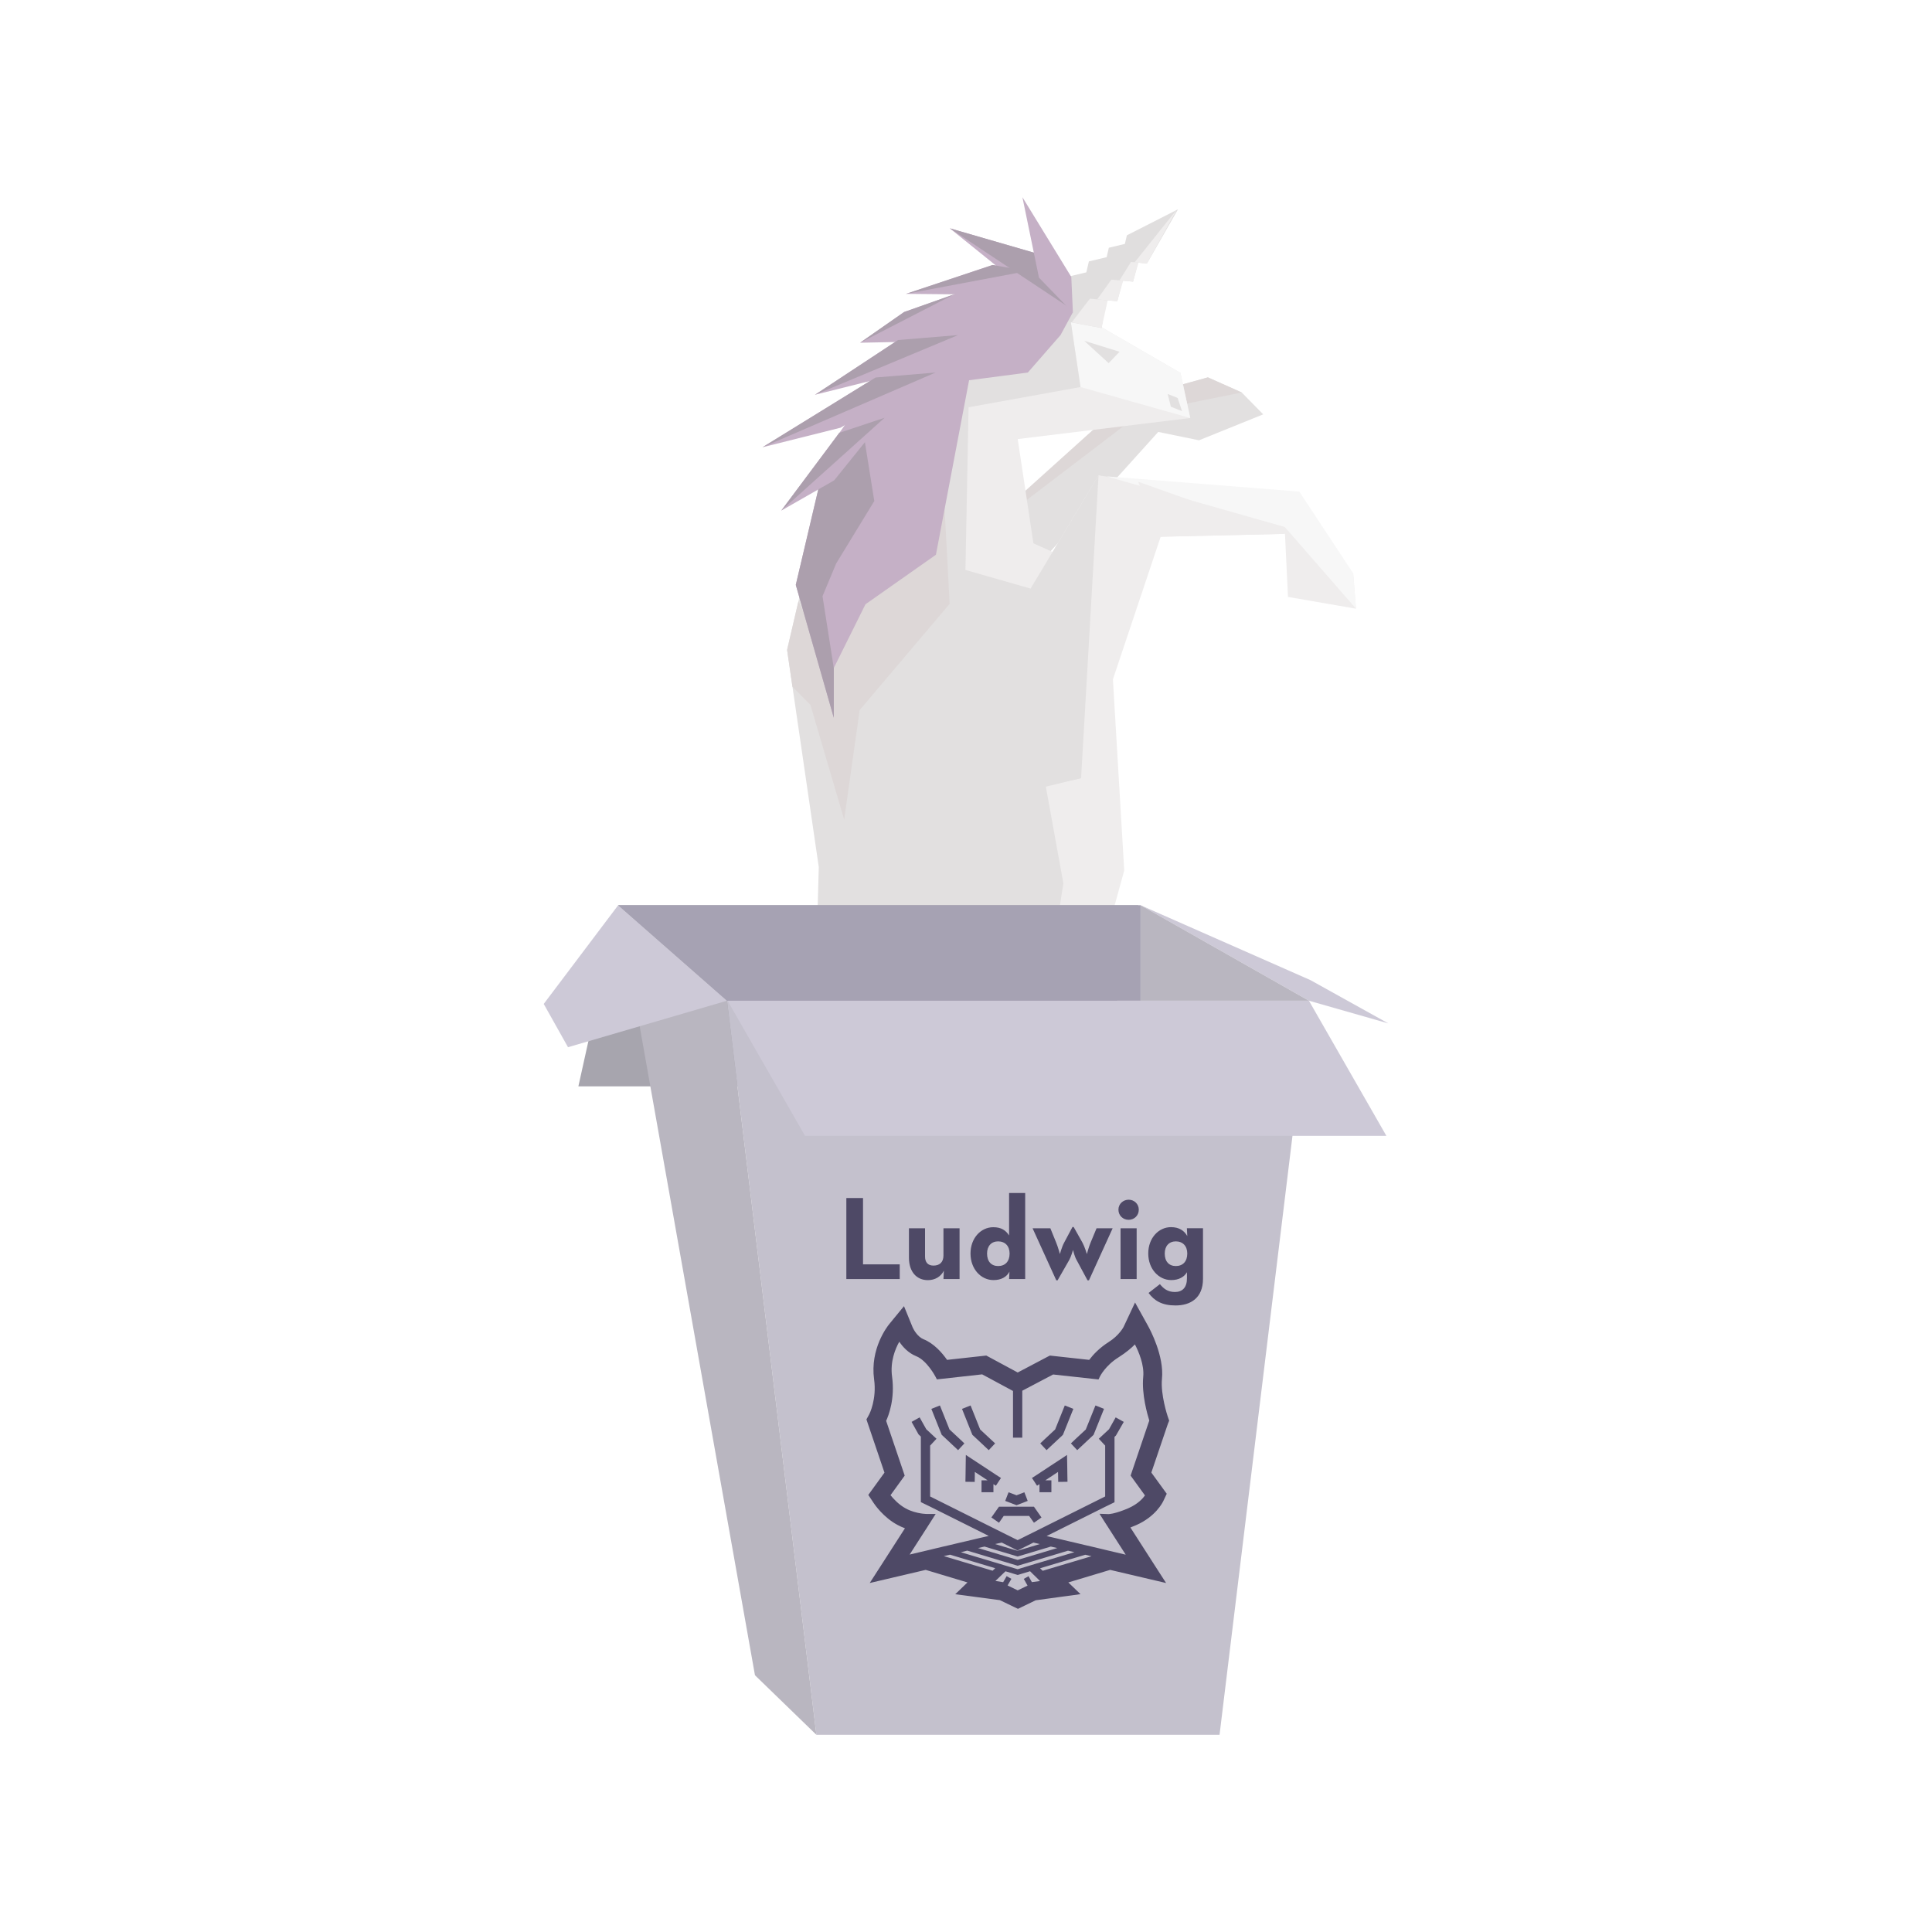
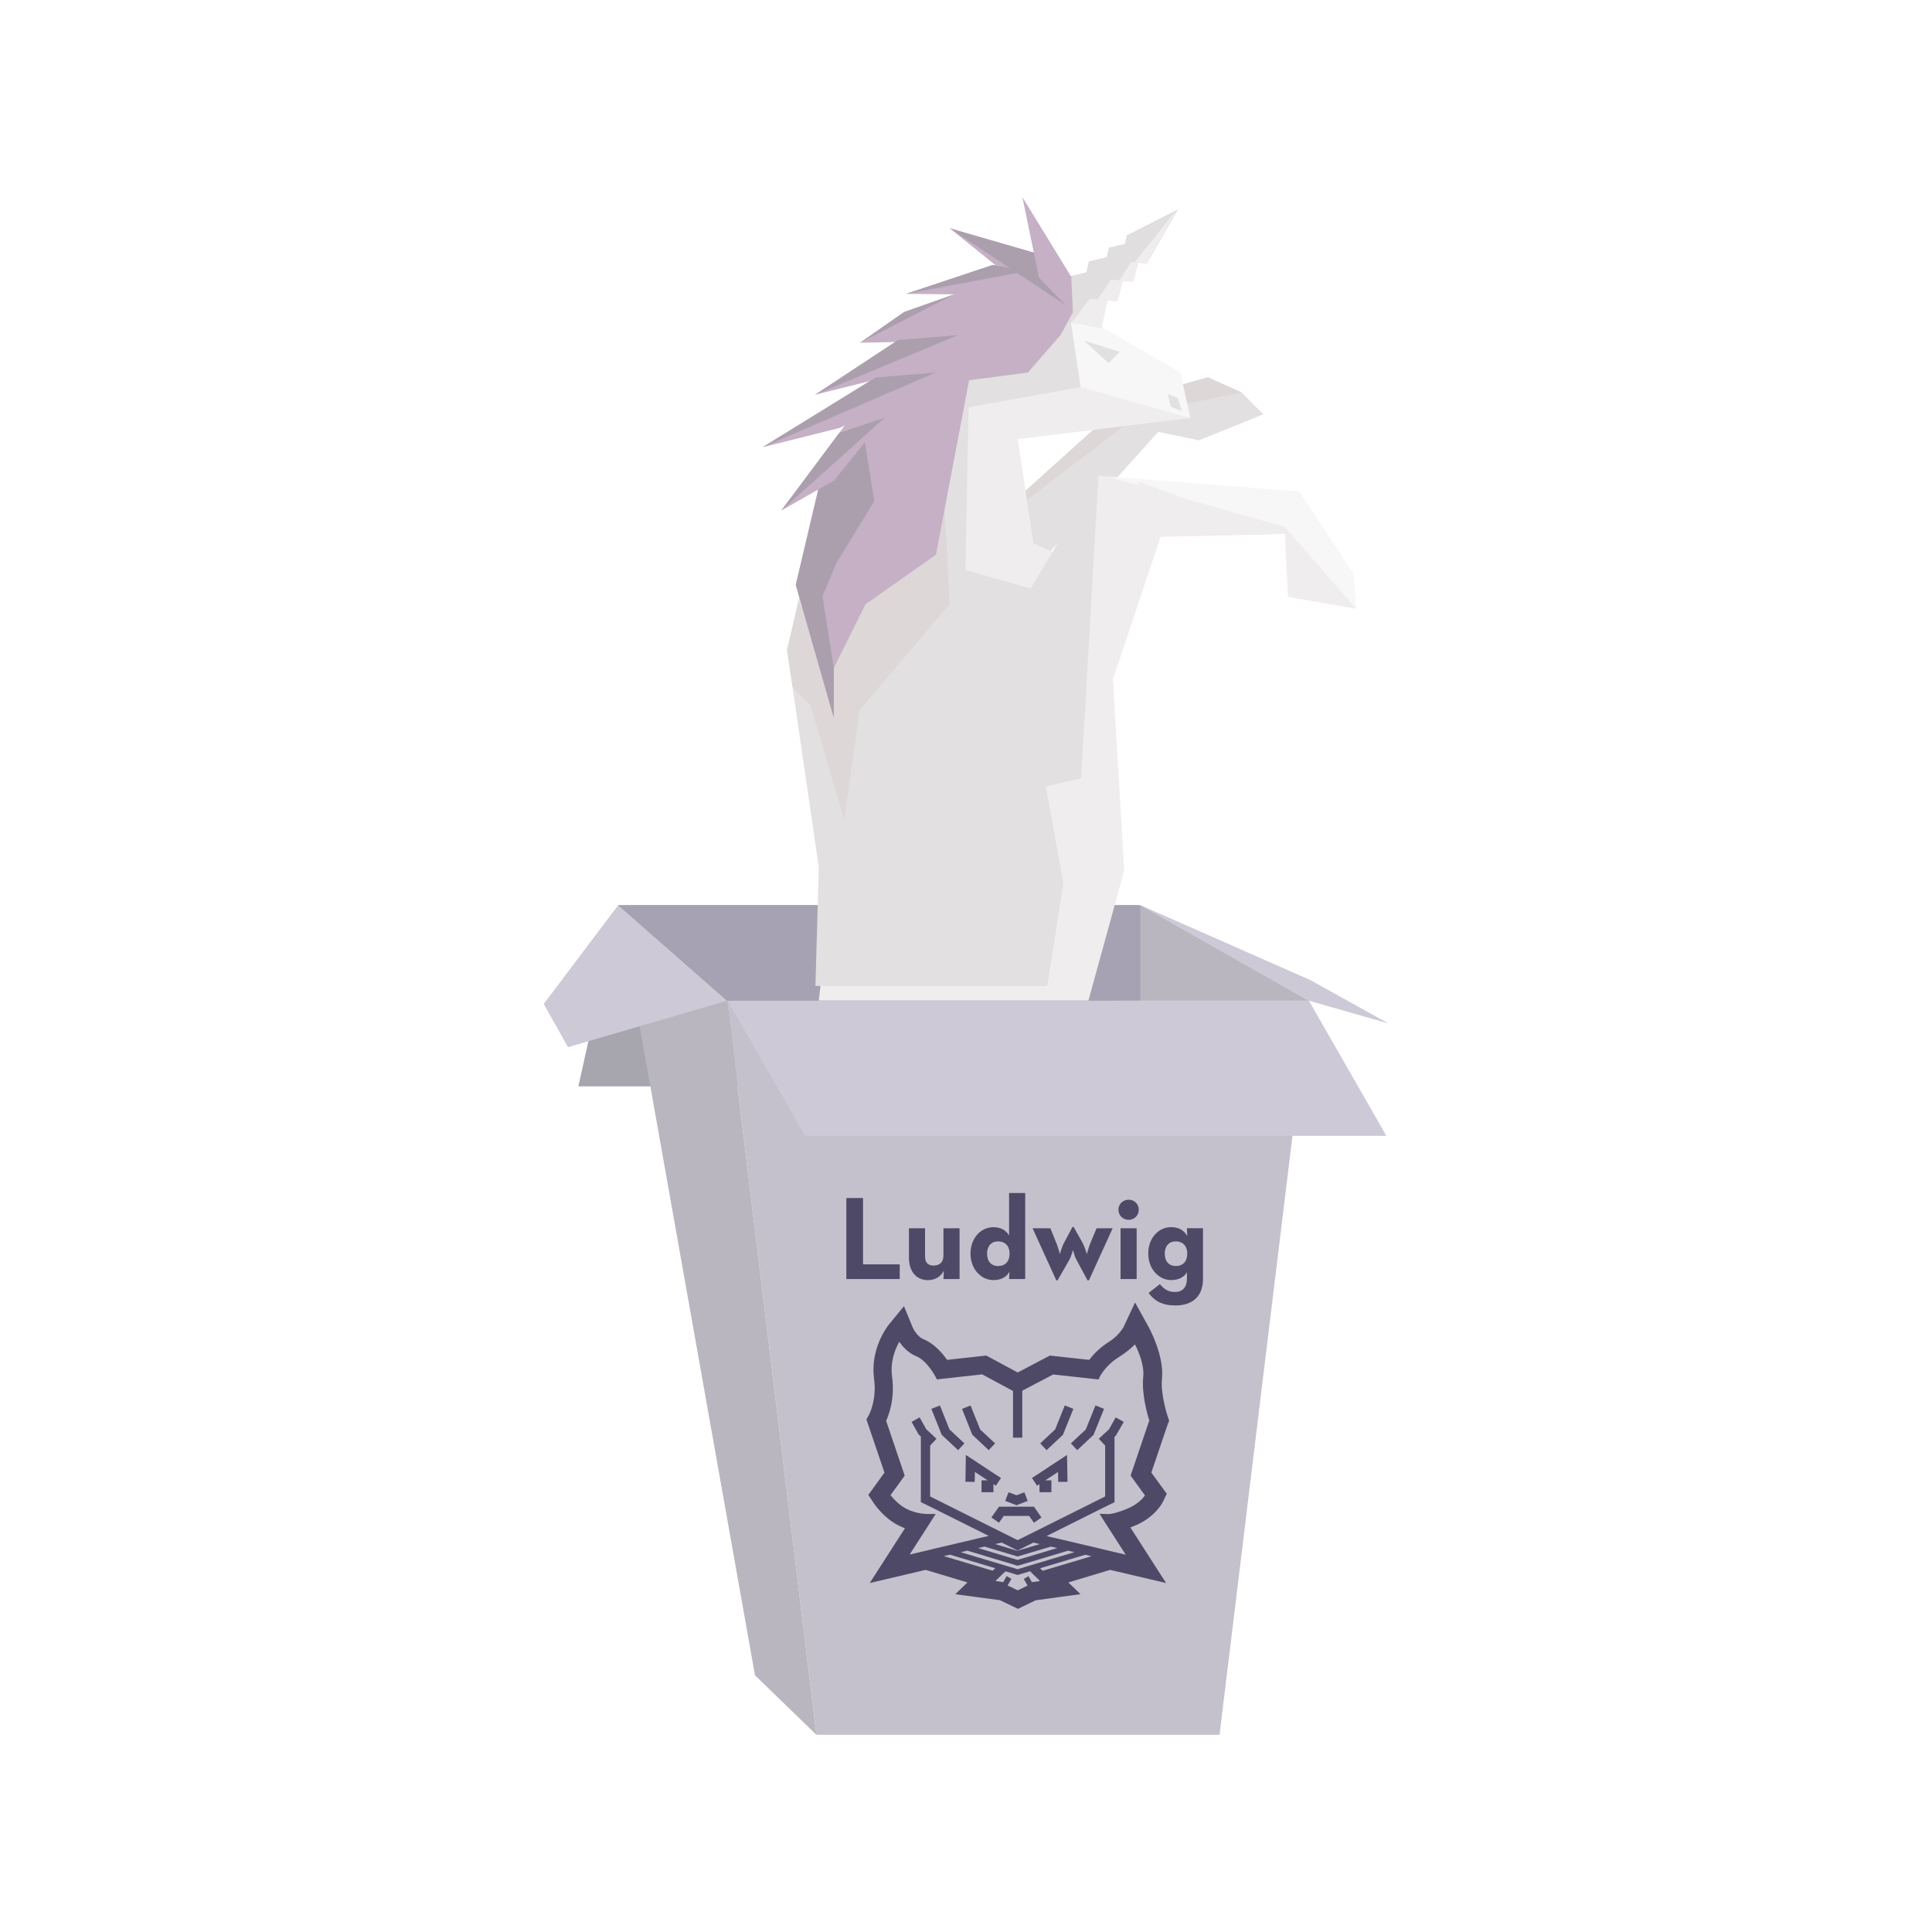
<svg xmlns="http://www.w3.org/2000/svg" version="1.1" id="Layer_1" x="0px" y="0px" viewBox="0 0 300 300" style="enable-background:new 0 0 300 300;" xml:space="preserve">
  <style type="text/css">
- 	.st0{fill:#E2E0E0;}
- 	.st1{fill:#DDD7D7;}
- 	.st2{fill:#EFEDED;}
- 	.st3{fill:#F7F7F7;}
- 	.st4{fill:#E0DEDE;}
- 	.st5{fill:#C5B0C6;}
- 	.st6{fill:#AC9FAD;}
- 	.st7{fill:#A7A5AE;}
- 	.st8{fill:#C4C1CD;}
- 	.st9{fill:#B9B6C0;}
- 	.st10{fill:#CDC9D7;}
- 	.st11{fill:#A6A2B3;}
- 	.st12{fill:#4E4966;}
+ 	.st0{fill:#A7A5AE;}
+ 	.st1{fill:#C4C1CD;}
+ 	.st2{fill:#B9B6C0;}
+ 	.st3{fill:#CDC9D7;}
+ 	.st4{fill:#A6A2B3;}
+ 	.st5{fill:#4E4966;}
+ 	.st6{fill:#E2E0E0;}
+ 	.st7{fill:#DDD7D7;}
+ 	.st8{fill:#EFEDED;}
+ 	.st9{fill:#F7F7F7;}
+ 	.st10{fill:#E0DEDE;}
+ 	.st11{fill:#C5B0C6;}
+ 	.st12{fill:#AC9FAD;}
</style>
  <g>
    <g>
      <g>
-         <polygon class="st0" points="136.27,97.24 174.87,62.12 187.56,58.6 192.81,60.94 196.15,64.34 186.18,68.37 179.85,67.07      152.94,96.9    " />
-         <polygon class="st1" points="147.6,86.66 174.87,62.12 187.56,58.6 192.81,60.94 177.17,64.11    " />
-       </g>
-       <polygon class="st2" points="169.01,155.36 127.14,155.36 130.63,125.33 125.51,102.51 129.47,69.81 143.62,65.33 156.22,82.46     164.35,86.11 172.45,99.34 174.57,135.17   " />
-       <polygon class="st2" points="165.96,47.86 154.22,46.02 142.95,49.23 129.47,69.81 140.56,88.49 160.54,84.84 158.03,68.18     184.82,64.91 183.3,57.9   " />
-       <polygon class="st3" points="167.78,60.1 184.82,64.91 183.3,57.9 165.96,47.86   " />
-       <polygon class="st0" points="167.78,60.1 150.4,63.24 149.87,90.82 129.47,69.81 142.95,49.23 154.22,46.02 165.96,47.86   " />
-       <polygon class="st0" points="149.87,88.49 161.3,91.76 160.79,97.97 167.69,110.46 167.66,120.87 162.4,122.15 165.12,137.18     162.61,153.1 126.62,153.1 127.14,134.65 122.22,100.92 129.47,69.81   " />
-       <polygon class="st0" points="181.32,61.18 181.81,63.15 183.55,63.85 182.86,61.79   " />
-       <g>
-         <polygon class="st2" points="156.13,97.88 170.58,73.81 201.76,82.33 180.52,82.48 167.66,120.87    " />
-         <polygon class="st2" points="170.58,73.81 200.23,78.59 210.12,89.02 210.56,94.52 200,92.69 199.53,82.9 180.1,83.35    " />
-         <polygon class="st3" points="171.82,73.97 201.75,76.33 210.12,89.02 210.56,94.52 199.5,81.83    " />
-       </g>
-       <polygon class="st1" points="131.08,127.27 133.49,110.26 147.46,93.76 146.53,76.18 124.77,95.03 123.98,93.35 122.22,100.92     123.05,106.64 125.84,109.44   " />
-       <g>
        <g>
-           <polygon class="st4" points="171.05,50.93 164.26,49.66 164.4,43.31 173.21,41.21 172.15,44.28     " />
+           <polygon class="st0" points="176.75,140.56 96.04,140.56 89.81,168.69 170.52,168.69     " />
+           <polygon class="st1" points="189.37,269.38 126.77,269.38 112.89,155.39 203.25,155.39     " />
+           <polygon class="st2" points="126.77,269.38 117.23,260.13 95.99,140.56 112.89,155.39     " />
+           <polygon class="st3" points="112.89,155.39 95.99,140.56 84.43,155.89 88.2,162.61     " />
+           <polygon class="st3" points="203.25,155.39 177.1,140.56 203.48,152.19 215.57,158.91     " />
+           <polygon class="st4" points="177.1,140.56 95.99,140.56 112.89,155.39 177.11,155.39 177.11,140.56     " />
+           <polygon class="st2" points="177.11,140.56 177.11,155.39 203.25,155.39     " />
+           <polygon class="st3" points="203.25,155.39 112.98,155.39 125.01,176.38 215.28,176.38     " />
        </g>
-         <polygon class="st2" points="166.41,50.06 173.21,41.21 171.05,50.93    " />
-         <g>
-           <polygon class="st4" points="173.49,46.77 167.77,46.25 169.08,40.59 175.72,39.01 174.92,41.32     " />
-         </g>
-         <polygon class="st2" points="170.38,46.48 175.72,39.01 173.49,46.77    " />
-         <g>
-           <polygon class="st4" points="175.94,43.73 171.07,43.28 172.18,38.47 177.83,37.12 177.16,39.09     " />
-         </g>
-         <polygon class="st2" points="173.84,43.53 177.83,37.12 175.94,43.73    " />
-         <g>
-           <polygon class="st4" points="178.1,40.91 174.06,40.54 174.98,36.54 182.92,32.5     " />
-         </g>
-         <polygon class="st2" points="182.78,32.48 176.18,40.74 178.1,40.91    " />
      </g>
      <g>
-         <polygon class="st5" points="164.68,52.03 159.6,57.85 150.48,59.04 145.33,86.14 134.39,93.83 129.47,103.73 129.47,111.45      123.57,90.82 128.52,69.81 142.95,49.23 154.19,41.63 161.83,42.21 166.59,48.5    " />
-         <g>
-           <polygon class="st6" points="134.04,67.03 135.76,77.8 129.84,87.5 127.72,92.58 129.47,103.73 129.47,111.45 123.57,90.82       128.52,69.81     " />
-         </g>
-         <polygon class="st5" points="148.17,45.7 140.39,48.45 133.55,53.22 140.98,53.07    " />
-         <polygon class="st5" points="166.01,47.75 162.81,39.89 147.48,35.45 159.6,45.23    " />
-         <polygon class="st5" points="159.6,42.07 154.12,41.15 140.69,45.63 153.44,45.75    " />
-         <polygon class="st5" points="148.77,52.03 139.45,52.8 126.55,61.3 138.65,58.27    " />
-         <polygon class="st5" points="145.27,57.85 135.96,58.62 118.4,69.45 130.5,66.42    " />
-         <polygon class="st5" points="137.36,64.87 130.33,67.21 121.31,79.29 129.53,74.59    " />
+         <path class="st5" d="M181.55,220.6l-0.16-0.46l-0.08-0.23c-0.01-0.03-1.12-3.35-0.88-5.81c0.36-3.55-1.88-7.7-2.14-8.17     l-0.68-1.23l-1.36-2.45l-1.19,2.54l-0.6,1.27c0,0-0.66,1.29-2.29,2.32c-1.44,0.91-2.43,1.97-3.04,2.78l-5.66-0.62l-0.44-0.05     l-0.39,0.2l-4.61,2.43l-4.49-2.42l-0.39-0.21l-0.45,0.05l-5.64,0.62c-0.79-1.13-2.05-2.56-3.67-3.21     c-0.87-0.35-1.49-1.42-1.66-1.8l-0.45-1.1l-0.91-2.23l-1.53,1.86l-0.76,0.93c-0.31,0.38-3,3.82-2.35,8.57     c0.43,3.11-0.73,5.38-0.74,5.4l-0.14,0.26l-0.31,0.56l0.2,0.6l2.6,7.67l-1.93,2.66l-0.58,0.8l0.55,0.83l0.27,0.41     c0.15,0.23,1.52,2.25,3.72,3.42c0.37,0.2,0.75,0.37,1.15,0.52l-3.55,5.52l-1.92,2.98l3.45-0.81l5.24-1.23l6.49,1.95l-1.9,1.83     l2.94,0.39l3.99,0.53l2.18,1.05l0.63,0.3l0.62-0.3l2.13-1.03l4.03-0.55l2.93-0.4l-1.89-1.82l6.49-1.95l5.24,1.23l3.45,0.81     l-1.92-2.98l-3.62-5.64c0.3-0.12,0.61-0.24,0.92-0.38c2.99-1.32,4.06-3.47,4.18-3.71l0.18-0.38l0.36-0.77l-0.5-0.69l-1.89-2.6     l2.58-7.6L181.55,220.6z M158.74,223.26v-7.31l4.79-2.52l7.05,0.77l0.22-0.46c0.01-0.02,0.83-1.68,2.85-2.95     c1.22-0.77,2.06-1.5,2.58-2.03c0.58,1.12,1.47,3.18,1.29,5.03c-0.27,2.7,0.66,5.89,0.94,6.79l-2.9,8.55l2.23,3.08     c-0.33,0.47-1.09,1.32-2.52,1.96c-0.96,0.42-1.69,0.65-2.21,0.78c-0.11,0.03-0.2,0.05-0.29,0.07c-0.18,0.04-0.32,0.06-0.43,0.07     c-0.15,0.02-0.24,0.02-0.24,0.02l-0.19-0.01l-0.29-0.01l-0.89-0.03l0.27,0.42l0.24,0.38l0.24,0.38l0.14,0.22l0.15,0.23l0.14,0.22     l0.1,0.15l0.24,0.38l0.09,0.14l0.43,0.67l0.29,0.45l1.74,2.71l-1.74-0.41l-0.72-0.17l-0.72-0.17l-0.32-0.08l-0.84-0.2l-0.84-0.2     l-1-0.23l-0.84-0.2l-0.84-0.2l-1-0.23l-0.84-0.2l-0.84-0.2l-1-0.23l-0.74-0.17l0.25-0.13l2.24-1.12l6.61-3.3l0.29-0.14l0.43-0.21     l0.43-0.21l0.29-0.14v-1.81v-8.34l0.22-0.21l1.22-2.12l-1.26-0.7l-1.03,1.84l-1.59,1.48l0.03,0.03l0.95,1.02l0.01-0.01v1.71v1.43     v1.43v1.43v1v0.72v0.2l-11.29,5.64l-1.01,0.5l-0.92,0.46l-0.09,0.04l-0.28,0.14l-0.28-0.14l-0.09-0.04l-0.92-0.46l-1.01-0.5     l-11.29-5.64v-0.2v-0.72v-1v-1.43v-1.43v-1.43v-1.71l0.01,0.01l0.95-1.02l0.03-0.03l-1.59-1.48l-1.03-1.84l-1.25,0.7l1.08,1.94     l0.36,0.34v8.37v1.81l0.29,0.14l0.43,0.21l0.43,0.21l0.29,0.14l6.61,3.3l2.24,1.12l0.25,0.13l-0.74,0.17l-1,0.23l-0.84,0.2     l-0.84,0.2l-1,0.23l-0.84,0.2l-0.84,0.2l-1,0.23l-0.84,0.2l-0.84,0.2l-0.32,0.08l-0.72,0.17l-0.72,0.17l-1.74,0.41l1.74-2.71     l0.29-0.45l0.43-0.67l0.09-0.13l0.24-0.38l0.1-0.16l0.14-0.22l0.15-0.23l0.14-0.22l0.24-0.38l0.24-0.38l0.24-0.37h-0.86h-0.29     h-0.17c0,0-0.1,0-0.26-0.01c-0.11-0.01-0.26-0.02-0.43-0.04c-0.09-0.01-0.19-0.03-0.29-0.04c-0.64-0.1-1.5-0.31-2.33-0.76     c-1.1-0.59-1.96-1.54-2.38-2.07l2.2-3.04l-2.88-8.5c0.39-0.85,1.39-3.43,0.92-6.87c-0.32-2.33,0.5-4.32,1.12-5.42     c0.52,0.77,1.38,1.75,2.63,2.25c1.67,0.67,2.97,3.14,2.98,3.16l0.23,0.44l7.03-0.78l4.79,2.58v7.25H158.74z M161.49,245.5     l-1.26,0.17l-0.25-0.44l-0.27-0.48l-0.37,0.21l-0.37,0.21l0.18,0.31l0.28,0.5l0.08,0.14l0.05,0.09l-1.53,0.74l-1.57-0.76     l0.05-0.09l0.09-0.16l0.28-0.48l0.17-0.3l-0.37-0.21l-0.37-0.21l-0.27,0.48l-0.27,0.46l-1.2-0.19l0.56-0.54l0.59-0.57l0.41-0.39     l1.9,0.57l1.92-0.58l0.4,0.4l0.59,0.57L161.49,245.5z M150.2,240.78l5.46,1.64l0.71,0.21l0.69,0.21l0.96,0.29l0.94-0.28     l0.71-0.21l0.71-0.21l5.46-1.64l1,0.23l-6.05,1.81l-0.79,0.24l-0.76,0.23l-1.22,0.37l-1.23-0.37l-0.75-0.22l-0.79-0.24     l-6.05-1.81L150.2,240.78z M152.88,240.15l3.49,1.05l0.71,0.21l0.7,0.21l0.24,0.07l0.24-0.07l0.71-0.21l0.71-0.21l3.49-1.05     l1,0.23l-4.23,1.27l-0.71,0.21l-0.71,0.21l-0.5,0.15l-0.51-0.15l-0.7-0.21l-0.71-0.21l-4.23-1.27L152.88,240.15z M155.55,239.53     l1.38,0.69l0.64,0.32l0.44,0.22l0.44-0.22l0.64-0.32l1.38-0.69l0.99,0.23l-2.25,0.68l-0.71,0.21l-0.51,0.15l-0.51-0.15     l-0.71-0.21l-2.25-0.68L155.55,239.53z M161.91,243.91l-0.41-0.39l7.02-2.1l0.97,0.23L161.91,243.91z M147.52,241.41l7.02,2.1     l-0.41,0.39l-7.58-2.27L147.52,241.41z" />
+         <polygon class="st5" points="167.27,225.18 169.12,223.45 169.81,222.8 171.43,218.77 170.1,218.24 168.6,221.97 167.01,223.45      166.29,224.13    " />
+         <polygon class="st5" points="162.51,225.18 164.36,223.45 165.05,222.8 166.67,218.77 165.34,218.24 163.84,221.97      162.25,223.45 161.53,224.13    " />
+         <polygon class="st5" points="149.75,224.13 149.03,223.45 147.44,221.97 145.95,218.24 144.62,218.77 146.23,222.8      146.93,223.45 148.77,225.18    " />
+         <polygon class="st5" points="151.69,223.45 153.53,225.18 154.52,224.13 153.79,223.45 152.2,221.97 150.71,218.24      149.38,218.77 150.99,222.8    " />
+         <polygon class="st5" points="155.12,233.96 153.94,235.63 154.53,236.04 154.53,236.04 155.12,236.45 155.41,236.04      155.86,235.39 159.8,235.39 160.26,236.04 160.55,236.45 161.14,236.04 161.14,236.04 161.72,235.63 160.55,233.96    " />
+         <polygon class="st5" points="157.89,232.17 157.84,232.19 157.8,232.17 156.61,231.72 156.43,232.17 156.09,233.06      157.85,233.73 159.58,233.06 159.24,232.17 159.06,231.72    " />
+         <polygon class="st5" points="154.26,231.71 154.26,230.46 154.26,230.45 154.26,230.46 154.64,230.7 154.8,230.46 155.43,229.5      154.7,229.03 152.53,227.6 150.35,226.17 149.98,225.92 149.97,226.17 149.95,227.6 149.93,229.03 149.91,230.09 150.63,230.1      150.64,230.1 151.35,230.11 151.35,230.1 151.37,229.03 151.37,228.56 152.09,229.03 153.35,229.86 152.41,229.86 152.41,230.1      152.41,230.46 152.41,231.71    " />
+         <polygon class="st5" points="165.32,226.17 163.14,227.6 160.97,229.03 160.24,229.5 160.64,230.1 160.64,230.1 160.87,230.46      161.03,230.7 161.41,230.46 161.41,230.45 161.41,230.46 161.41,231.71 163.26,231.71 163.26,230.46 163.26,230.1 163.26,229.86      162.32,229.86 163.58,229.03 164.29,228.56 164.3,229.03 164.32,230.1 164.32,230.11 165.03,230.1 165.04,230.1 165.76,230.09      165.74,229.03 165.72,227.6 165.69,226.17 165.69,225.92    " />
      </g>
-       <polygon class="st6" points="148.17,45.7 140.39,48.45 133.55,53.22   " />
-       <polygon class="st6" points="166.01,47.75 162.81,39.89 147.48,35.45   " />
-       <polygon class="st6" points="159.6,42.07 154.12,41.15 140.69,45.63   " />
-       <polygon class="st6" points="148.77,52.03 139.45,52.8 126.55,61.3   " />
-       <polygon class="st6" points="145.27,57.85 135.96,58.62 118.4,69.45   " />
-       <polygon class="st6" points="137.36,64.87 130.33,67.21 121.31,79.29   " />
-       <polygon class="st5" points="166.6,48.55 166.35,43 158.76,30.62 161.33,43.11   " />
-       <polygon class="st0" points="168.36,52.92 172.15,56.39 173.84,54.62   " />
-       <polygon class="st0" points="170.58,73.81 167.87,120.85 161.51,122.2 154.43,98.56 160.03,91.39   " />
-       <polygon class="st2" points="180.1,83.35 176.73,74.8 199.53,82.9   " />
+       <g>
+         <path class="st5" d="M131.42,186.03h2.59v10.3h5.7v2.28h-8.29V186.03z" />
+         <path class="st5" d="M141.14,195.28v-4.55h2.5v4.38c0,0.89,0.43,1.41,1.31,1.41c1,0,1.55-0.57,1.55-1.57v-4.22h2.5v7.88h-2.5     l0.06-1.29c-0.48,0.94-1.39,1.46-2.48,1.46C142.36,198.78,141.14,197.52,141.14,195.28z" />
+         <path class="st5" d="M150.7,194.65c0-2.42,1.63-4.09,3.53-4.09c1.26,0,1.96,0.5,2.46,1.28v-6.59h2.5v13.36h-2.5l0.06-1.15     c-0.44,0.83-1.28,1.31-2.48,1.31C152.35,198.78,150.7,197.08,150.7,194.65z M156.77,194.65c0-1.17-0.7-1.89-1.78-1.89     c-1.05,0-1.72,0.72-1.72,1.89c0,1.24,0.67,1.94,1.72,1.94C156.07,196.59,156.77,195.89,156.77,194.65z" />
+         <path class="st5" d="M160.34,190.73h2.76l0.91,2.24c0.28,0.67,0.57,1.76,0.57,1.76s0.3-1.11,0.65-1.76l1.3-2.44h0.19l1.37,2.44     c0.33,0.61,0.65,1.65,0.68,1.76c0.02-0.06,0.3-1.13,0.57-1.76l0.93-2.24h2.5l-3.68,8.08h-0.22l-1.7-3.16     c-0.3-0.52-0.52-1.42-0.55-1.55c-0.04,0.09-0.3,1.04-0.59,1.55l-1.81,3.16h-0.2L160.34,190.73z" />
+         <path class="st5" d="M173.67,187.84c0-0.91,0.74-1.55,1.59-1.55c0.85,0,1.57,0.65,1.57,1.55c0,0.92-0.72,1.57-1.57,1.57     C174.41,189.42,173.67,188.77,173.67,187.84z M174,190.73h2.5v7.88H174V190.73z" />
+         <path class="st5" d="M178.35,200.77l1.76-1.37c0.55,0.68,1.2,1.22,2.33,1.22c1.15,0,1.87-0.68,1.87-2.13v-0.94     c-0.42,0.72-1.24,1.22-2.44,1.22c-1.92,0-3.57-1.7-3.57-4.13c0-2.42,1.63-4.09,3.53-4.09c1.26,0,2.07,0.55,2.53,1.39l-0.06-1.22     h2.5v7.86c0,3-1.96,4.13-4.25,4.13C180.46,202.72,179.24,201.98,178.35,200.77z M184.36,194.65c0-1.17-0.7-1.89-1.78-1.89     c-1.05,0-1.72,0.72-1.72,1.89c0,1.24,0.67,1.94,1.72,1.94C183.66,196.59,184.36,195.89,184.36,194.65z" />
+       </g>
    </g>
    <g>
      <g>
+         <polygon class="st6" points="136.27,97.24 174.87,62.12 187.56,58.6 192.81,60.94 196.15,64.34 186.18,68.37 179.85,67.07      152.94,96.9    " />
+         <polygon class="st7" points="147.6,86.66 174.87,62.12 187.56,58.6 192.81,60.94 177.17,64.11    " />
+       </g>
+       <polygon class="st8" points="169.01,155.36 127.14,155.36 130.63,125.33 125.51,102.51 129.47,69.81 143.62,65.33 156.22,82.46     164.35,86.11 172.45,99.34 174.57,135.17   " />
+       <polygon class="st8" points="165.96,47.86 154.22,46.02 142.95,49.23 129.47,69.81 140.56,88.49 160.54,84.84 158.03,68.18     184.82,64.91 183.3,57.9   " />
+       <polygon class="st9" points="167.78,60.1 184.82,64.91 183.3,57.9 165.96,47.86   " />
+       <polygon class="st6" points="167.78,60.1 150.4,63.24 149.87,90.82 129.47,69.81 142.95,49.23 154.22,46.02 165.96,47.86   " />
+       <polygon class="st6" points="149.87,88.49 161.3,91.76 160.79,97.97 167.69,110.46 167.66,120.87 162.4,122.15 165.12,137.18     162.61,153.1 126.62,153.1 127.14,134.65 122.22,100.92 129.47,69.81   " />
+       <polygon class="st6" points="181.32,61.18 181.81,63.15 183.55,63.85 182.86,61.79   " />
+       <g>
+         <polygon class="st8" points="156.13,97.88 170.58,73.81 201.76,82.33 180.52,82.48 167.66,120.87    " />
+         <polygon class="st8" points="170.58,73.81 200.23,78.59 210.12,89.02 210.56,94.52 200,92.69 199.53,82.9 180.1,83.35    " />
+         <polygon class="st9" points="171.82,73.97 201.75,76.33 210.12,89.02 210.56,94.52 199.5,81.83    " />
+       </g>
+       <polygon class="st7" points="131.08,127.27 133.49,110.26 147.46,93.76 146.53,76.18 124.77,95.03 123.98,93.35 122.22,100.92     123.05,106.64 125.84,109.44   " />
+       <g>
        <g>
-           <polygon class="st7" points="176.75,140.56 96.04,140.56 89.81,168.69 170.52,168.69     " />
-           <polygon class="st8" points="189.37,269.38 126.77,269.38 112.89,155.39 203.25,155.39     " />
-           <polygon class="st9" points="126.77,269.38 117.23,260.13 95.99,140.56 112.89,155.39     " />
-           <polygon class="st10" points="112.89,155.39 95.99,140.56 84.43,155.89 88.2,162.61     " />
-           <polygon class="st10" points="203.25,155.39 177.1,140.56 203.48,152.19 215.57,158.91     " />
-           <polygon class="st11" points="177.1,140.56 95.99,140.56 112.89,155.39 177.11,155.39 177.11,140.56     " />
-           <polygon class="st9" points="177.11,140.56 177.11,155.39 203.25,155.39     " />
-           <polygon class="st10" points="203.25,155.39 112.98,155.39 125.01,176.38 215.28,176.38     " />
+           <polygon class="st10" points="171.05,50.93 164.26,49.66 164.4,43.31 173.21,41.21 172.15,44.28     " />
        </g>
+         <polygon class="st8" points="166.41,50.06 173.21,41.21 171.05,50.93    " />
+         <g>
+           <polygon class="st10" points="173.49,46.77 167.77,46.25 169.08,40.59 175.72,39.01 174.92,41.32     " />
+         </g>
+         <polygon class="st8" points="170.38,46.48 175.72,39.01 173.49,46.77    " />
+         <g>
+           <polygon class="st10" points="175.94,43.73 171.07,43.28 172.18,38.47 177.83,37.12 177.16,39.09     " />
+         </g>
+         <polygon class="st8" points="173.84,43.53 177.83,37.12 175.94,43.73    " />
+         <g>
+           <polygon class="st10" points="178.1,40.91 174.06,40.54 174.98,36.54 182.92,32.5     " />
+         </g>
+         <polygon class="st8" points="182.78,32.48 176.18,40.74 178.1,40.91    " />
      </g>
      <g>
-         <path class="st12" d="M181.55,220.6l-0.16-0.46l-0.08-0.23c-0.01-0.03-1.12-3.35-0.88-5.81c0.36-3.55-1.88-7.7-2.14-8.17     l-0.68-1.23l-1.36-2.45l-1.19,2.54l-0.6,1.27c0,0-0.66,1.29-2.29,2.32c-1.44,0.91-2.43,1.97-3.04,2.78l-5.66-0.62l-0.44-0.05     l-0.39,0.2l-4.61,2.43l-4.49-2.42l-0.39-0.21l-0.45,0.05l-5.64,0.62c-0.79-1.13-2.05-2.56-3.67-3.21     c-0.87-0.35-1.49-1.42-1.66-1.8l-0.45-1.1l-0.91-2.23l-1.53,1.86l-0.76,0.93c-0.31,0.38-3,3.82-2.35,8.57     c0.43,3.11-0.73,5.38-0.74,5.4l-0.14,0.26l-0.31,0.56l0.2,0.6l2.6,7.67l-1.93,2.66l-0.58,0.8l0.55,0.83l0.27,0.41     c0.15,0.23,1.52,2.25,3.72,3.42c0.37,0.2,0.75,0.37,1.15,0.52l-3.55,5.52l-1.92,2.98l3.45-0.81l5.24-1.23l6.49,1.95l-1.9,1.83     l2.94,0.39l3.99,0.53l2.18,1.05l0.63,0.3l0.62-0.3l2.13-1.03l4.03-0.55l2.93-0.4l-1.89-1.82l6.49-1.95l5.24,1.23l3.45,0.81     l-1.92-2.98l-3.62-5.64c0.3-0.12,0.61-0.24,0.92-0.38c2.99-1.32,4.06-3.47,4.18-3.71l0.18-0.38l0.36-0.77l-0.5-0.69l-1.89-2.6     l2.58-7.6L181.55,220.6z M158.74,223.26v-7.31l4.79-2.52l7.05,0.77l0.22-0.46c0.01-0.02,0.83-1.68,2.85-2.95     c1.22-0.77,2.06-1.5,2.58-2.03c0.58,1.12,1.47,3.18,1.29,5.03c-0.27,2.7,0.66,5.89,0.94,6.79l-2.9,8.55l2.23,3.08     c-0.33,0.47-1.09,1.32-2.52,1.96c-0.96,0.42-1.69,0.65-2.21,0.78c-0.11,0.03-0.2,0.05-0.29,0.07c-0.18,0.04-0.32,0.06-0.43,0.07     c-0.15,0.02-0.24,0.02-0.24,0.02l-0.19-0.01l-0.29-0.01l-0.89-0.03l0.27,0.42l0.24,0.38l0.24,0.38l0.14,0.22l0.15,0.23l0.14,0.22     l0.1,0.15l0.24,0.38l0.09,0.14l0.43,0.67l0.29,0.45l1.74,2.71l-1.74-0.41l-0.72-0.17l-0.72-0.17l-0.32-0.08l-0.84-0.2l-0.84-0.2     l-1-0.23l-0.84-0.2l-0.84-0.2l-1-0.23l-0.84-0.2l-0.84-0.2l-1-0.23l-0.74-0.17l0.25-0.13l2.24-1.12l6.61-3.3l0.29-0.14l0.43-0.21     l0.43-0.21l0.29-0.14v-1.81v-8.34l0.22-0.21l1.22-2.12l-1.26-0.7l-1.03,1.84l-1.59,1.48l0.03,0.03l0.95,1.02l0.01-0.01v1.71v1.43     v1.43v1.43v1v0.72v0.2l-11.29,5.64l-1.01,0.5l-0.92,0.46l-0.09,0.04l-0.28,0.14l-0.28-0.14l-0.09-0.04l-0.92-0.46l-1.01-0.5     l-11.29-5.64v-0.2v-0.72v-1v-1.43v-1.43v-1.43v-1.71l0.01,0.01l0.95-1.02l0.03-0.03l-1.59-1.48l-1.03-1.84l-1.25,0.7l1.08,1.94     l0.36,0.34v8.37v1.81l0.29,0.14l0.43,0.21l0.43,0.21l0.29,0.14l6.61,3.3l2.24,1.12l0.25,0.13l-0.74,0.17l-1,0.23l-0.84,0.2     l-0.84,0.2l-1,0.23l-0.84,0.2l-0.84,0.2l-1,0.23l-0.84,0.2l-0.84,0.2l-0.32,0.08l-0.72,0.17l-0.72,0.17l-1.74,0.41l1.74-2.71     l0.29-0.45l0.43-0.67l0.09-0.13l0.24-0.38l0.1-0.16l0.14-0.22l0.15-0.23l0.14-0.22l0.24-0.38l0.24-0.38l0.24-0.37h-0.86h-0.29     h-0.17c0,0-0.1,0-0.26-0.01c-0.11-0.01-0.26-0.02-0.43-0.04c-0.09-0.01-0.19-0.03-0.29-0.04c-0.64-0.1-1.5-0.31-2.33-0.76     c-1.1-0.59-1.96-1.54-2.38-2.07l2.2-3.04l-2.88-8.5c0.39-0.85,1.39-3.43,0.92-6.87c-0.32-2.33,0.5-4.32,1.12-5.42     c0.52,0.77,1.38,1.75,2.63,2.25c1.67,0.67,2.97,3.14,2.98,3.16l0.23,0.44l7.03-0.78l4.79,2.58v7.25H158.74z M161.49,245.5     l-1.26,0.17l-0.25-0.44l-0.27-0.48l-0.37,0.21l-0.37,0.21l0.18,0.31l0.28,0.5l0.08,0.14l0.05,0.09l-1.53,0.74l-1.57-0.76     l0.05-0.09l0.09-0.16l0.28-0.48l0.17-0.3l-0.37-0.21l-0.37-0.21l-0.27,0.48l-0.27,0.46l-1.2-0.19l0.56-0.54l0.59-0.57l0.41-0.39     l1.9,0.57l1.92-0.58l0.4,0.4l0.59,0.57L161.49,245.5z M150.2,240.78l5.46,1.64l0.71,0.21l0.69,0.21l0.96,0.29l0.94-0.28     l0.71-0.21l0.71-0.21l5.46-1.64l1,0.23l-6.05,1.81l-0.79,0.24l-0.76,0.23l-1.22,0.37l-1.23-0.37l-0.75-0.22l-0.79-0.24     l-6.05-1.81L150.2,240.78z M152.88,240.15l3.49,1.05l0.71,0.21l0.7,0.21l0.24,0.07l0.24-0.07l0.71-0.21l0.71-0.21l3.49-1.05     l1,0.23l-4.23,1.27l-0.71,0.21l-0.71,0.21l-0.5,0.15l-0.51-0.15l-0.7-0.21l-0.71-0.21l-4.23-1.27L152.88,240.15z M155.55,239.53     l1.38,0.69l0.64,0.32l0.44,0.22l0.44-0.22l0.64-0.32l1.38-0.69l0.99,0.23l-2.25,0.68l-0.71,0.21l-0.51,0.15l-0.51-0.15     l-0.71-0.21l-2.25-0.68L155.55,239.53z M161.91,243.91l-0.41-0.39l7.02-2.1l0.97,0.23L161.91,243.91z M147.52,241.41l7.02,2.1     l-0.41,0.39l-7.58-2.27L147.52,241.41z" />
-         <polygon class="st12" points="167.27,225.18 169.12,223.45 169.81,222.8 171.43,218.77 170.1,218.24 168.6,221.97 167.01,223.45      166.29,224.13    " />
-         <polygon class="st12" points="162.51,225.18 164.36,223.45 165.05,222.8 166.67,218.77 165.34,218.24 163.84,221.97      162.25,223.45 161.53,224.13    " />
-         <polygon class="st12" points="149.75,224.13 149.03,223.45 147.44,221.97 145.95,218.24 144.62,218.77 146.23,222.8      146.93,223.45 148.77,225.18    " />
-         <polygon class="st12" points="151.69,223.45 153.53,225.18 154.52,224.13 153.79,223.45 152.2,221.97 150.71,218.24      149.38,218.77 150.99,222.8    " />
-         <polygon class="st12" points="155.12,233.96 153.94,235.63 154.53,236.04 154.53,236.04 155.12,236.45 155.41,236.04      155.86,235.39 159.8,235.39 160.26,236.04 160.55,236.45 161.14,236.04 161.14,236.04 161.72,235.63 160.55,233.96    " />
-         <polygon class="st12" points="157.89,232.17 157.84,232.19 157.8,232.17 156.61,231.72 156.43,232.17 156.09,233.06      157.85,233.73 159.58,233.06 159.24,232.17 159.06,231.72    " />
-         <polygon class="st12" points="154.26,231.71 154.26,230.46 154.26,230.45 154.26,230.46 154.64,230.7 154.8,230.46 155.43,229.5      154.7,229.03 152.53,227.6 150.35,226.17 149.98,225.92 149.97,226.17 149.95,227.6 149.93,229.03 149.91,230.09 150.63,230.1      150.64,230.1 151.35,230.11 151.35,230.1 151.37,229.03 151.37,228.56 152.09,229.03 153.35,229.86 152.41,229.86 152.41,230.1      152.41,230.46 152.41,231.71    " />
-         <polygon class="st12" points="165.32,226.17 163.14,227.6 160.97,229.03 160.24,229.5 160.64,230.1 160.64,230.1 160.87,230.46      161.03,230.7 161.41,230.46 161.41,230.45 161.41,230.46 161.41,231.71 163.26,231.71 163.26,230.46 163.26,230.1 163.26,229.86      162.32,229.86 163.58,229.03 164.29,228.56 164.3,229.03 164.32,230.1 164.32,230.11 165.03,230.1 165.04,230.1 165.76,230.09      165.74,229.03 165.72,227.6 165.69,226.17 165.69,225.92    " />
+         <polygon class="st11" points="164.68,52.03 159.6,57.85 150.48,59.04 145.33,86.14 134.39,93.83 129.47,103.73 129.47,111.45      123.57,90.82 128.52,69.81 142.95,49.23 154.19,41.63 161.83,42.21 166.59,48.5    " />
+         <g>
+           <polygon class="st12" points="134.04,67.03 135.76,77.8 129.84,87.5 127.72,92.58 129.47,103.73 129.47,111.45 123.57,90.82       128.52,69.81     " />
+         </g>
+         <polygon class="st11" points="148.17,45.7 140.39,48.45 133.55,53.22 140.98,53.07    " />
+         <polygon class="st11" points="166.01,47.75 162.81,39.89 147.48,35.45 159.6,45.23    " />
+         <polygon class="st11" points="159.6,42.07 154.12,41.15 140.69,45.63 153.44,45.75    " />
+         <polygon class="st11" points="148.77,52.03 139.45,52.8 126.55,61.3 138.65,58.27    " />
+         <polygon class="st11" points="145.27,57.85 135.96,58.62 118.4,69.45 130.5,66.42    " />
+         <polygon class="st11" points="137.36,64.87 130.33,67.21 121.31,79.29 129.53,74.59    " />
      </g>
-       <g>
-         <path class="st12" d="M131.42,186.03h2.59v10.3h5.7v2.28h-8.29V186.03z" />
-         <path class="st12" d="M141.14,195.28v-4.55h2.5v4.38c0,0.89,0.43,1.41,1.31,1.41c1,0,1.55-0.57,1.55-1.57v-4.22h2.5v7.88h-2.5     l0.06-1.29c-0.48,0.94-1.39,1.46-2.48,1.46C142.36,198.78,141.14,197.52,141.14,195.28z" />
-         <path class="st12" d="M150.7,194.65c0-2.42,1.63-4.09,3.53-4.09c1.26,0,1.96,0.5,2.46,1.28v-6.59h2.5v13.36h-2.5l0.06-1.15     c-0.44,0.83-1.28,1.31-2.48,1.31C152.35,198.78,150.7,197.08,150.7,194.65z M156.77,194.65c0-1.17-0.7-1.89-1.78-1.89     c-1.05,0-1.72,0.72-1.72,1.89c0,1.24,0.67,1.94,1.72,1.94C156.07,196.59,156.77,195.89,156.77,194.65z" />
-         <path class="st12" d="M160.34,190.73h2.76l0.91,2.24c0.28,0.67,0.57,1.76,0.57,1.76s0.3-1.11,0.65-1.76l1.3-2.44h0.19l1.37,2.44     c0.33,0.61,0.65,1.65,0.68,1.76c0.02-0.06,0.3-1.13,0.57-1.76l0.93-2.24h2.5l-3.68,8.08h-0.22l-1.7-3.16     c-0.3-0.52-0.52-1.42-0.55-1.55c-0.04,0.09-0.3,1.04-0.59,1.55l-1.81,3.16h-0.2L160.34,190.73z" />
-         <path class="st12" d="M173.67,187.84c0-0.91,0.74-1.55,1.59-1.55c0.85,0,1.57,0.65,1.57,1.55c0,0.92-0.72,1.57-1.57,1.57     C174.41,189.42,173.67,188.77,173.67,187.84z M174,190.73h2.5v7.88H174V190.73z" />
-         <path class="st12" d="M178.35,200.77l1.76-1.37c0.55,0.68,1.2,1.22,2.33,1.22c1.15,0,1.87-0.68,1.87-2.13v-0.94     c-0.42,0.72-1.24,1.22-2.44,1.22c-1.92,0-3.57-1.7-3.57-4.13c0-2.42,1.63-4.09,3.53-4.09c1.26,0,2.07,0.55,2.53,1.39l-0.06-1.22     h2.5v7.86c0,3-1.96,4.13-4.25,4.13C180.46,202.72,179.24,201.98,178.35,200.77z M184.36,194.65c0-1.17-0.7-1.89-1.78-1.89     c-1.05,0-1.72,0.72-1.72,1.89c0,1.24,0.67,1.94,1.72,1.94C183.66,196.59,184.36,195.89,184.36,194.65z" />
-       </g>
+       <polygon class="st12" points="148.17,45.7 140.39,48.45 133.55,53.22   " />
+       <polygon class="st12" points="166.01,47.75 162.81,39.89 147.48,35.45   " />
+       <polygon class="st12" points="159.6,42.07 154.12,41.15 140.69,45.63   " />
+       <polygon class="st12" points="148.77,52.03 139.45,52.8 126.55,61.3   " />
+       <polygon class="st12" points="145.27,57.85 135.96,58.62 118.4,69.45   " />
+       <polygon class="st12" points="137.36,64.87 130.33,67.21 121.31,79.29   " />
+       <polygon class="st11" points="166.6,48.55 166.35,43 158.76,30.62 161.33,43.11   " />
+       <polygon class="st6" points="168.36,52.92 172.15,56.39 173.84,54.62   " />
+       <polygon class="st6" points="170.58,73.81 167.87,120.85 161.51,122.2 154.43,98.56 160.03,91.39   " />
+       <polygon class="st8" points="180.1,83.35 176.73,74.8 199.53,82.9   " />
    </g>
  </g>
</svg>
